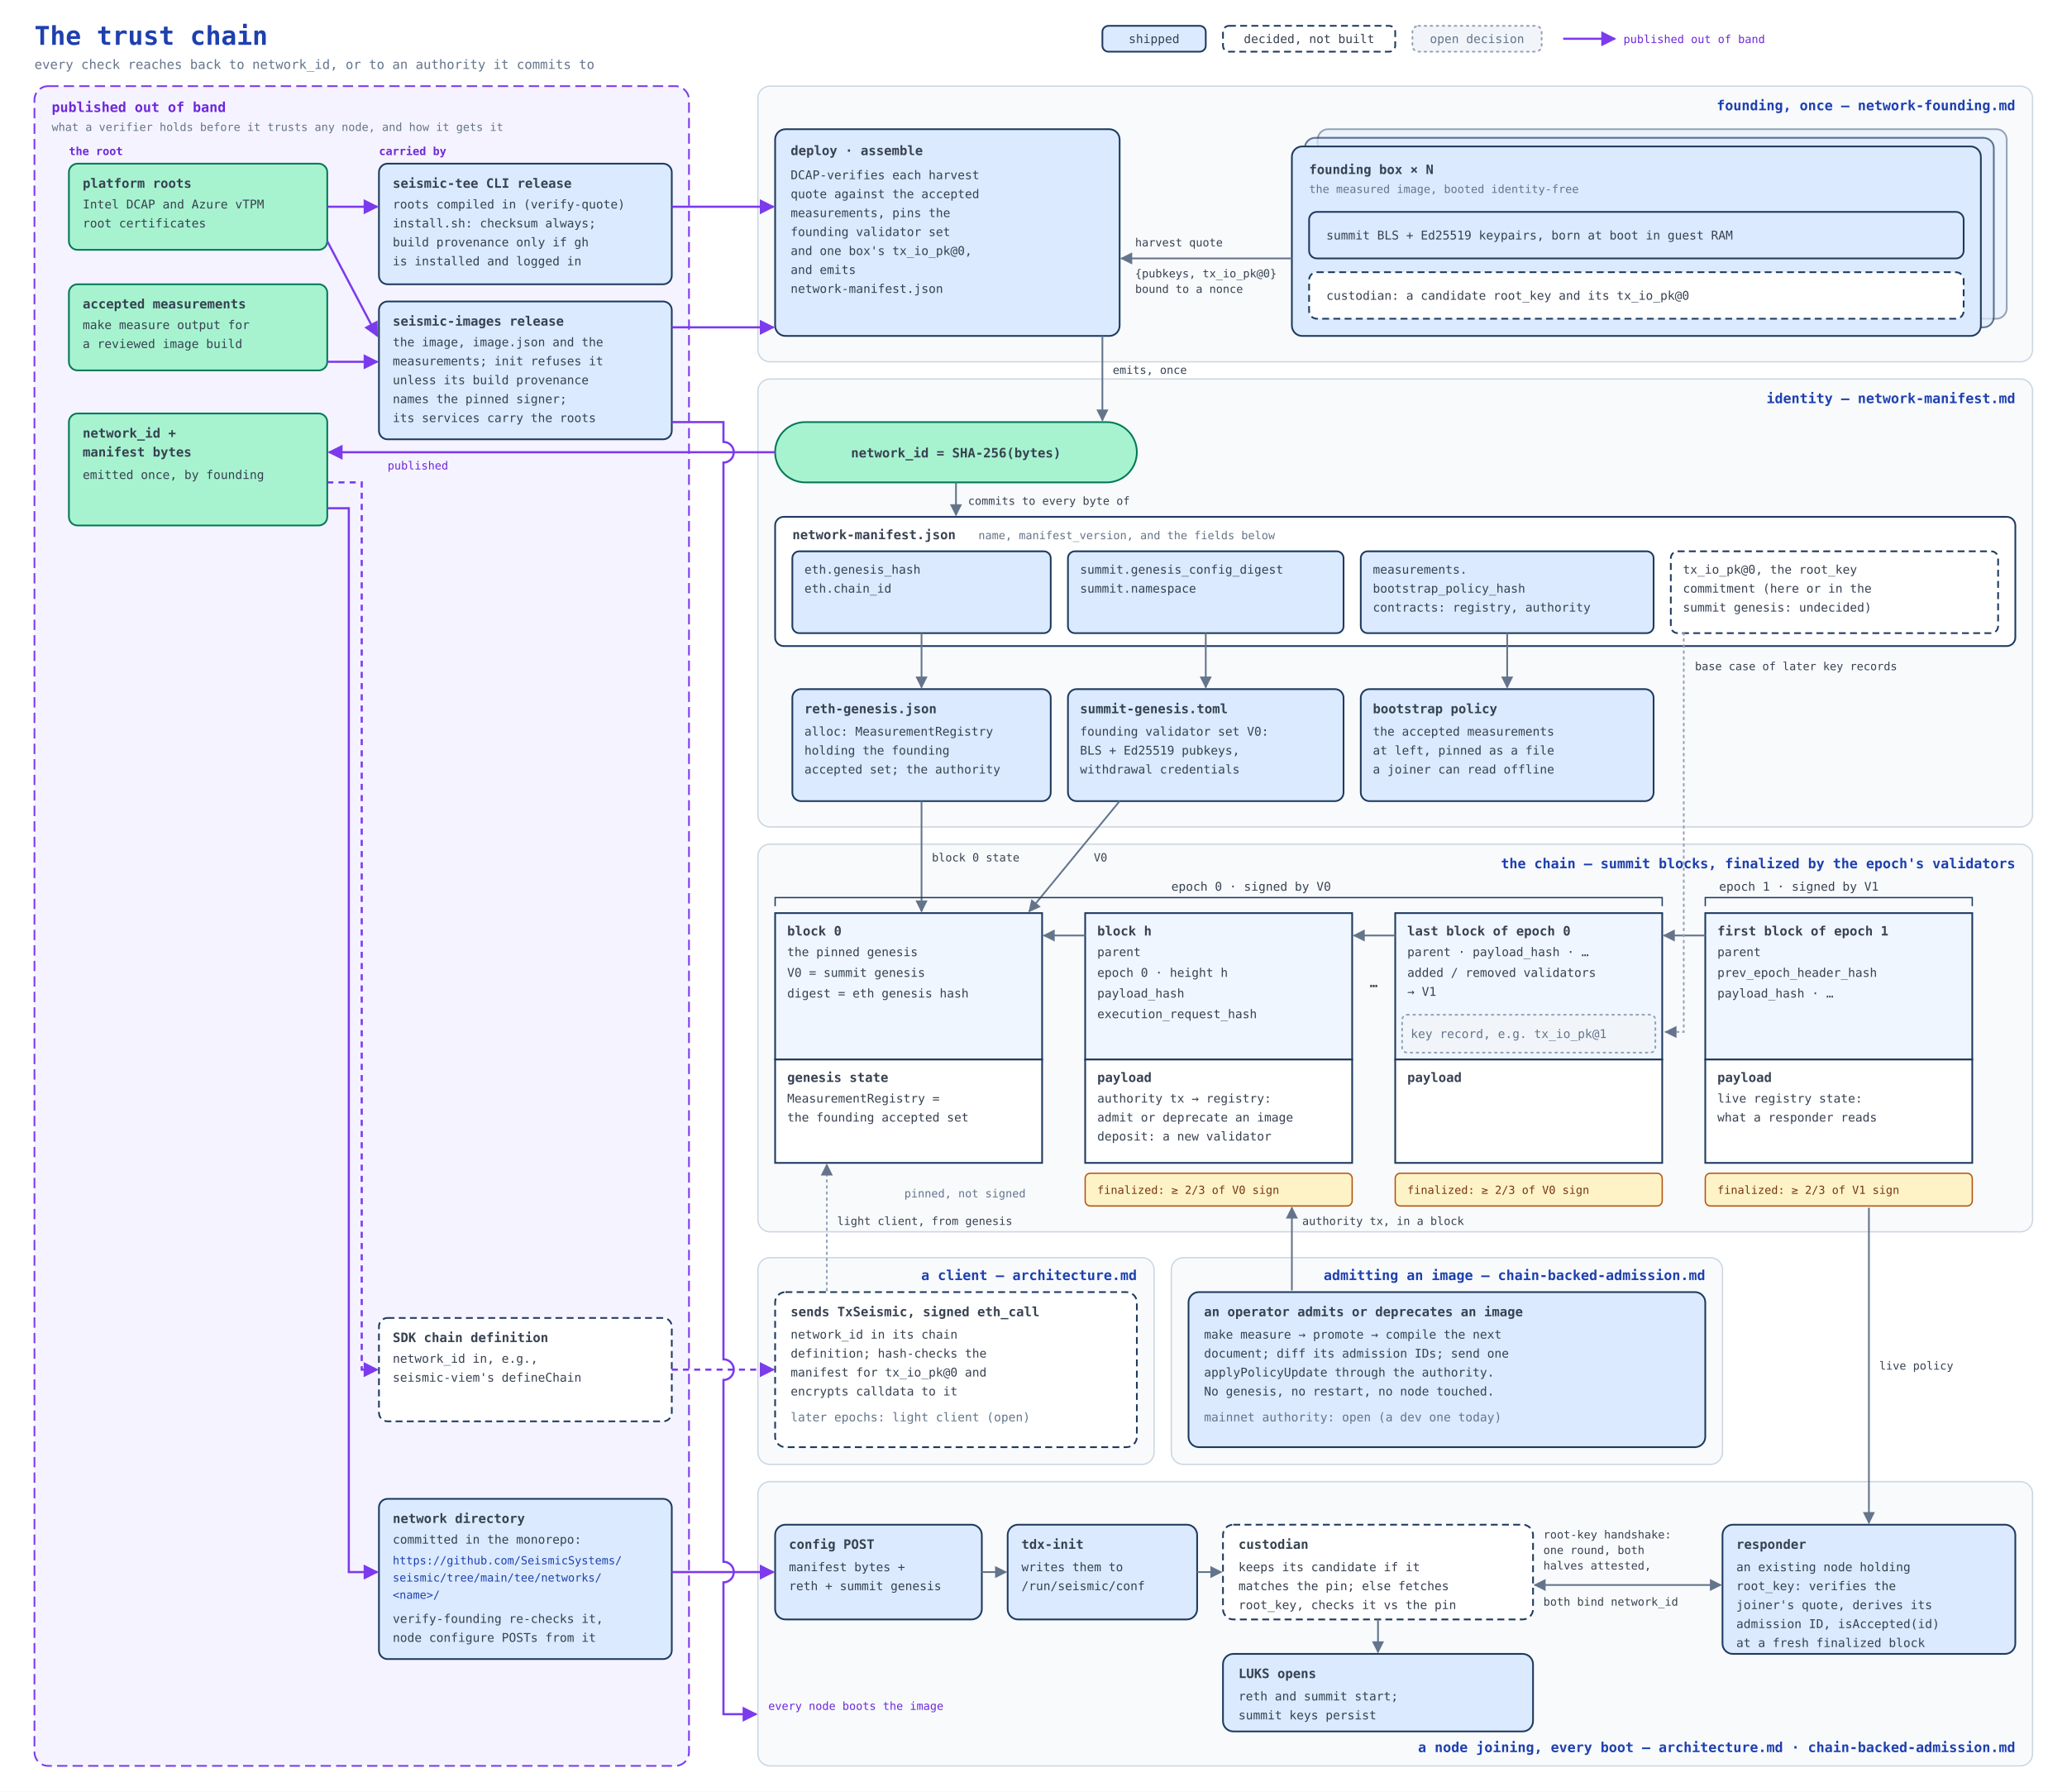
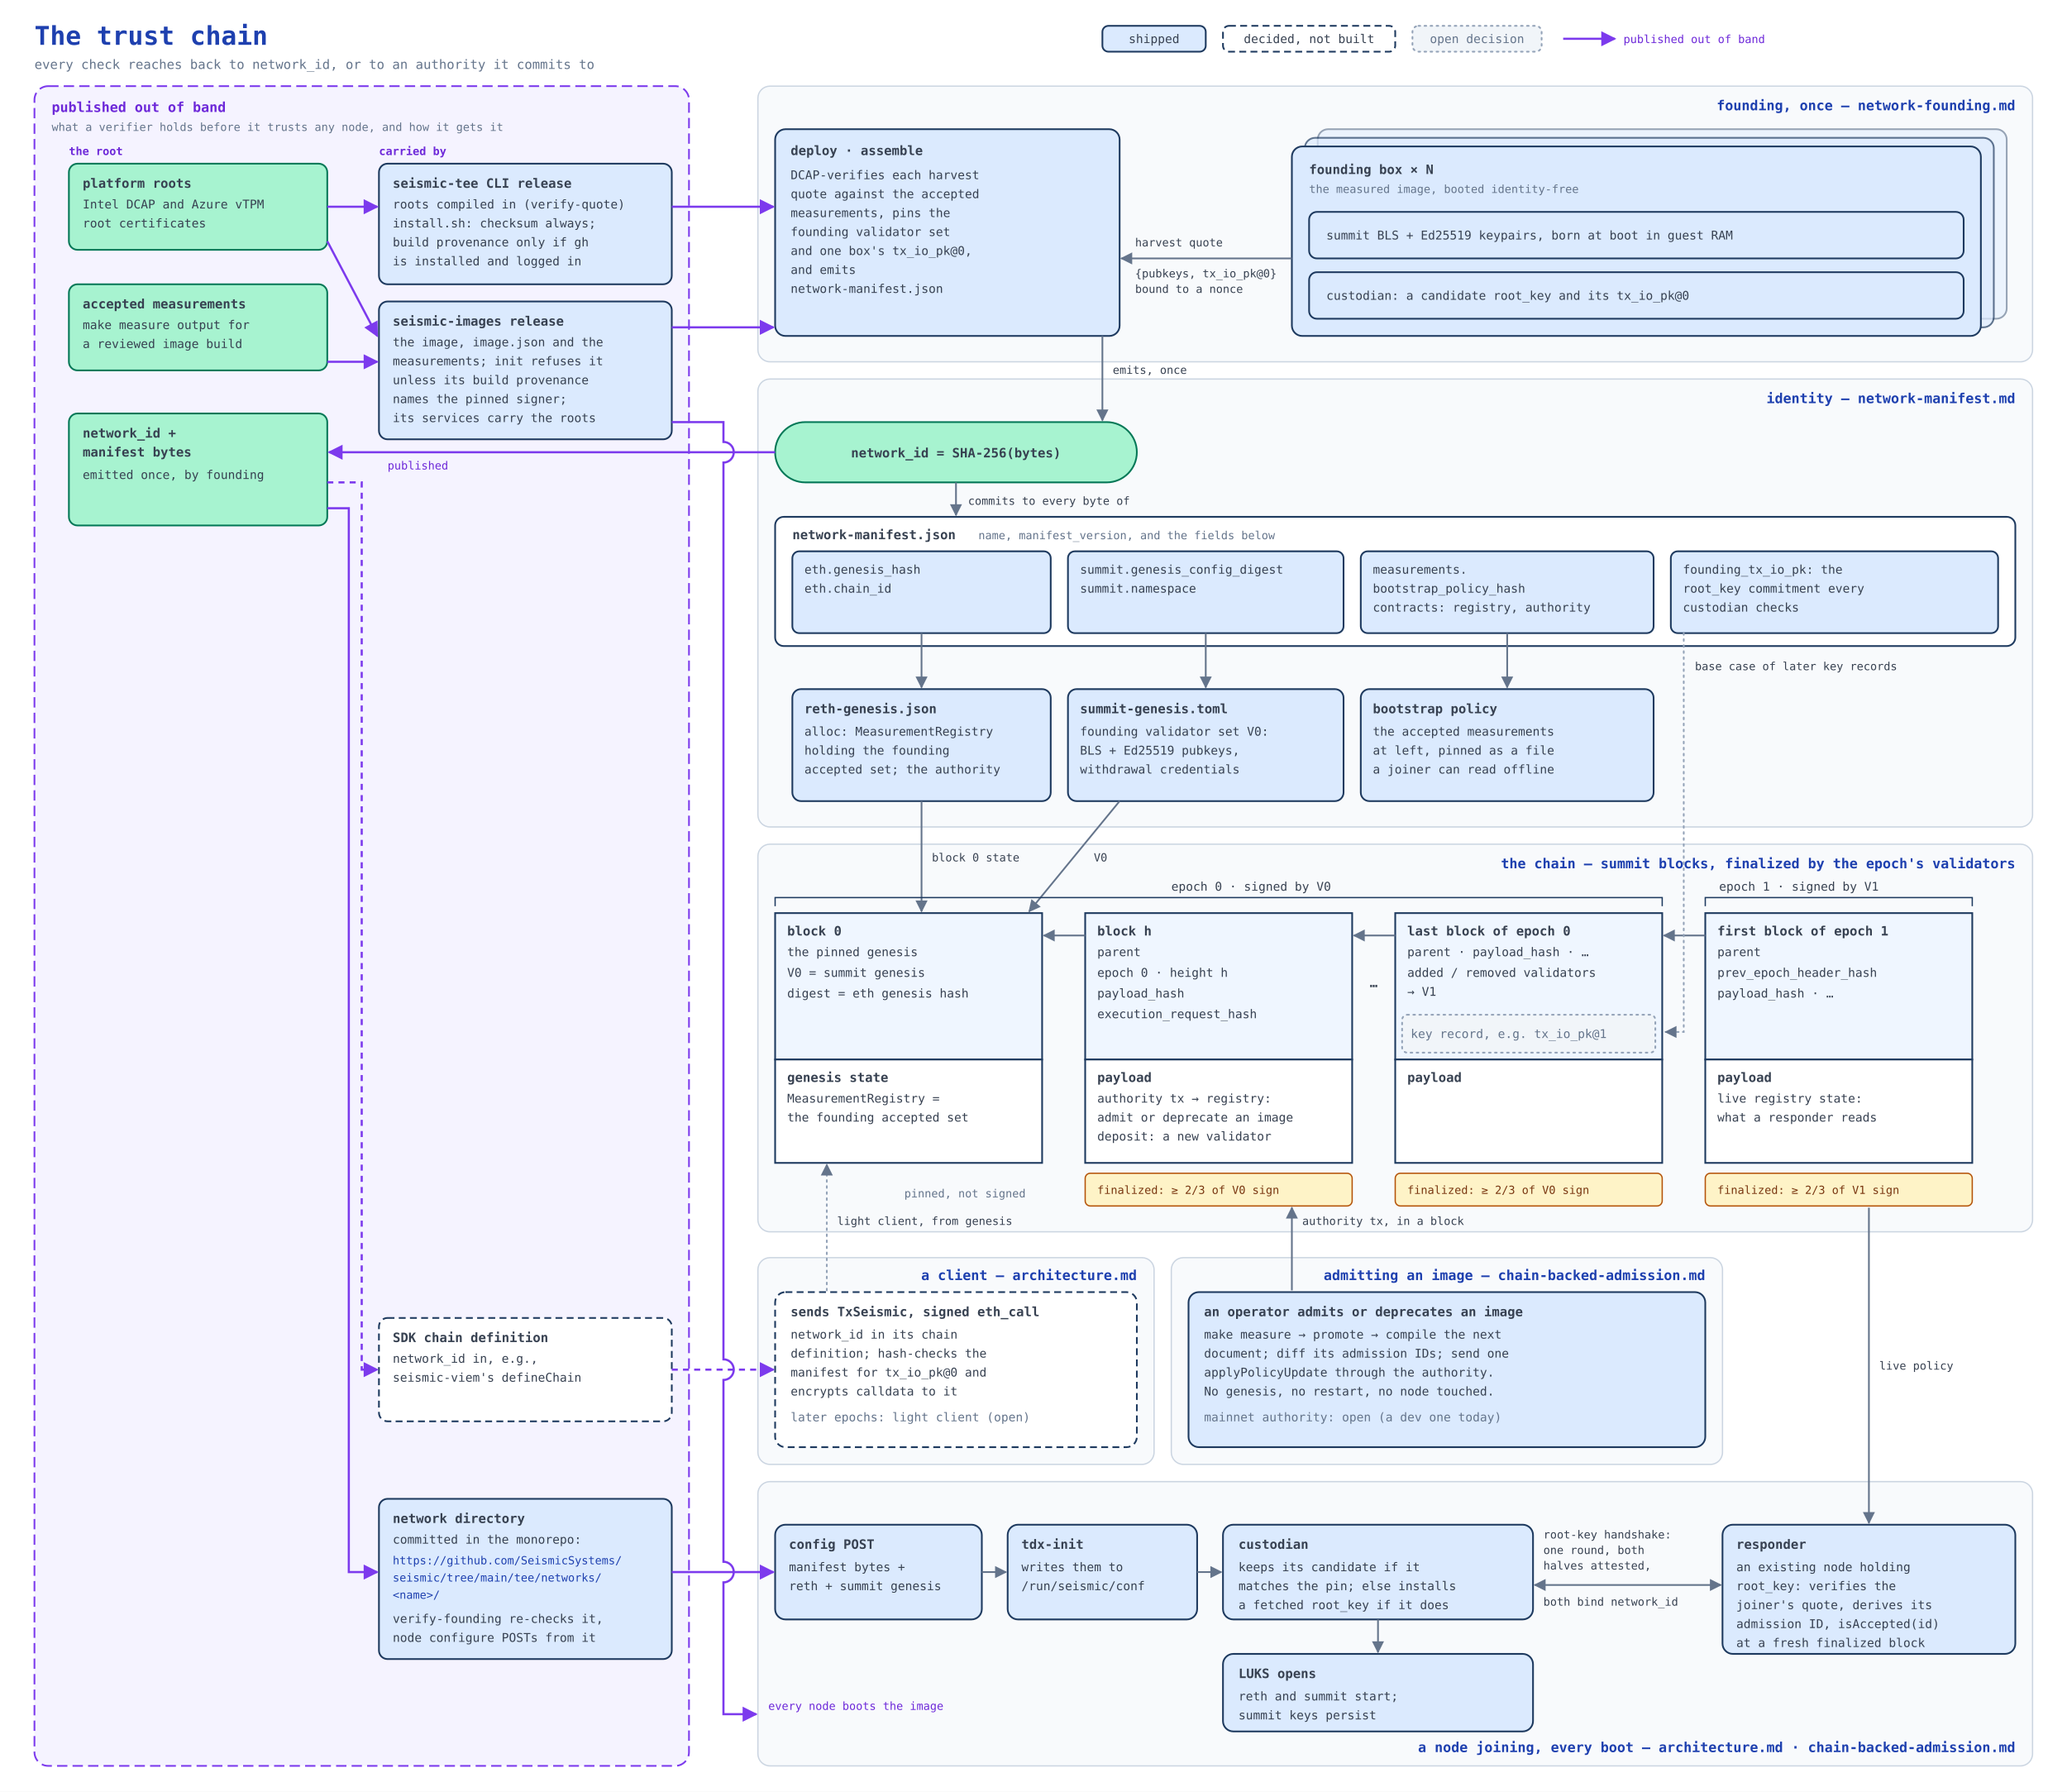
<svg xmlns="http://www.w3.org/2000/svg" viewBox="0 0 2400 2080" font-family="ui-monospace, SFMono-Regular, Menlo, Consolas, monospace">
  <style>
    text { fill: #374151; font-size: 14px; }
    .title    { font-size: 30px; font-weight: 700; fill: #1e40af; }
    .subtitle { font-size: 15px; fill: #64748b; }
    .b        { font-weight: 700; font-size: 15px; }
    .sub      { font-size: 13px; fill: #64748b; }
    .band &gt; rect  { fill: #f8fafc; stroke: #cbd5e1; stroke-width: 1.5; }
    .band &gt; text  { font-size: 16px; font-weight: 600; fill: #1e40af; text-anchor: end; }
    /* status of a mechanism: border style carries it */
    .shipped { fill: #dbeafe; stroke: #1e3a5f; stroke-width: 2; }
    .planned { fill: #ffffff; stroke: #1e3a5f; stroke-width: 2; stroke-dasharray: 8 5; }
    .open    { fill: #f1f5f9; stroke: #94a3b8; stroke-width: 2; stroke-dasharray: 2 5; stroke-linecap: round; }
    .open-text { fill: #64748b; }
    /* roots a verifier holds before it trusts any node */
    .root    { fill: #a7f3d0; stroke: #047857; stroke-width: 2; }
    .rail    { fill: #f5f3ff; stroke: #7c3aed; stroke-width: 2; stroke-dasharray: 12 6; }
    .rail-label { font-size: 16px; font-weight: 600; fill: #6d28d9; }
    .url       { font-size: 13px; fill: #1e40af; }
    .col-head  { font-size: 13px; font-weight: 600; fill: #6d28d9; }
    .oob     { stroke: #7c3aed; stroke-width: 2.5; fill: none; }
    .oob.planned-oob { stroke-dasharray: 7 6; }
    .oob-label { font-size: 13px; fill: #6d28d9; }
    /* the manifest drawn as a record */
    .doc     { fill: #ffffff; stroke: #1e3a5f; stroke-width: 2; }
    /* a summit block: header over payload, finality signatures underneath */
    .hdr     { fill: #eff6ff; stroke: #1e3a5f; stroke-width: 2; }
    .payload { fill: #ffffff; stroke: #1e3a5f; stroke-width: 2; }
    .cert    { fill: #fef3c7; stroke: #b45309; stroke-width: 1.5; }
    .cert-text { fill: #78350f; font-size: 13px; }
    .bracket { stroke: #1e3a5f; stroke-width: 1.5; fill: none; }
    .flow    { stroke: #64748b; stroke-width: 2; fill: none; }
    .flow.planned-flow { stroke-dasharray: 7 6; }
    .flow.open-flow { stroke: #94a3b8; stroke-dasharray: 2 5; stroke-linecap: round; }
    .flow-label { font-size: 13px; fill: #374151; }
  </style>
  <defs>
    <marker id="arrow" viewBox="0 0 10 10" refX="9" refY="5" markerWidth="7" markerHeight="7" orient="auto-start-reverse">
      <path d="M 0 0 L 10 5 L 0 10 z" fill="#64748b" />
    </marker>
    <marker id="arrow-oob" viewBox="0 0 10 10" refX="9" refY="5" markerWidth="7" markerHeight="7" orient="auto-start-reverse">
      <path d="M 0 0 L 10 5 L 0 10 z" fill="#7c3aed" />
    </marker>
  </defs>
  <rect width="2400" height="2080" fill="#ffffff" />
  <text class="title" x="40" y="52">The trust chain</text>
  <text class="subtitle" x="40" y="80">every check reaches back to network_id, or to an authority it commits to</text>
  <g transform="translate(400,0)">
    <rect class="shipped" x="880" y="30" width="120" height="30" rx="7" />
    <text x="940" y="50" text-anchor="middle">shipped</text>
    <rect class="planned" x="1020" y="30" width="200" height="30" rx="7" />
    <text x="1120" y="50" text-anchor="middle">decided, not built</text>
    <rect class="open" x="1240" y="30" width="150" height="30" rx="7" />
    <text class="open-text" x="1315" y="50" text-anchor="middle">open decision</text>
    <line class="oob" x1="1415" y1="45" x2="1475" y2="45" marker-end="url(#arrow-oob)" />
    <text class="oob-label" x="1485" y="50">published out of band</text>
    <g class="band">
      <rect x="480" y="100" width="1480" height="320" rx="14" />
      <text x="1940" y="128">founding, once — network-founding.md</text>
    </g>
    <g transform="translate(500,150)">
      <rect class="shipped" width="400" height="240" rx="12" />
      <text class="b" x="18" y="30">deploy · assemble</text>
      <text x="18" y="58">DCAP-verifies each harvest</text>
      <text x="18" y="80">quote against the accepted</text>
      <text x="18" y="102">measurements, pins the</text>
      <text x="18" y="124">founding validator set</text>
      <text x="18" y="146">and one box's tx_io_pk@0,</text>
      <text x="18" y="168">and emits</text>
      <text x="18" y="190">network-manifest.json</text>
    </g>
    <rect class="shipped" x="1130" y="150" width="800" height="220" rx="12" opacity="0.45" />
    <rect class="shipped" x="1115" y="160" width="800" height="220" rx="12" opacity="0.7" />
    <g transform="translate(1100,170)">
      <rect class="shipped" width="800" height="220" rx="12" />
      <text class="b" x="20" y="32">founding box × N</text>
      <text class="sub" x="20" y="54">the measured image, booted identity-free</text>
      <rect class="shipped" x="20" y="76" width="760" height="54" rx="9" fill="#ffffff" />
      <text x="40" y="108">summit BLS + Ed25519 keypairs, born at boot in guest RAM</text>
-       <rect class="planned" x="20" y="146" width="760" height="54" rx="9" />
+       <rect class="shipped" x="20" y="146" width="760" height="54" rx="9" fill="#ffffff" />
      <text x="40" y="178">custodian: a candidate root_key and its tx_io_pk@0</text>
    </g>
    <line class="flow" x1="1100" y1="300" x2="902" y2="300" marker-end="url(#arrow)" />
    <text class="flow-label" x="918" y="286">harvest quote</text>
    <text class="flow-label" x="918" y="322">{pubkeys, tx_io_pk@0}</text>
    <text class="flow-label" x="918" y="340">bound to a nonce</text>
    <g class="band">
      <rect x="480" y="440" width="1480" height="520" rx="14" />
      <text x="1940" y="468">identity — network-manifest.md</text>
    </g>
    <line class="flow" x1="880" y1="390" x2="880" y2="488" marker-end="url(#arrow)" />
    <text class="flow-label" x="892" y="434">emits, once</text>
    <g transform="translate(500,490)">
      <rect class="root" width="420" height="70" rx="35" />
      <text class="b" x="210" y="41" text-anchor="middle">network_id = SHA-256(bytes)</text>
    </g>
    <line class="flow" x1="710" y1="560" x2="710" y2="598" marker-end="url(#arrow)" />
    <text class="flow-label" x="724" y="586">commits to every byte of</text>
    <g transform="translate(500,600)">
      <rect class="doc" width="1440" height="150" rx="10" />
      <text class="b" x="20" y="26">network-manifest.json</text>
      <text class="sub" x="236" y="26">name, manifest_version, and the fields below</text>
    </g>
    <g transform="translate(520,640)">
      <rect class="shipped" width="300" height="95" rx="8" />
      <text x="14" y="26">eth.genesis_hash</text>
      <text x="14" y="48">eth.chain_id</text>
    </g>
    <g transform="translate(840,640)">
      <rect class="shipped" width="320" height="95" rx="8" />
      <text x="14" y="26">summit.genesis_config_digest</text>
      <text x="14" y="48">summit.namespace</text>
    </g>
    <g transform="translate(1180,640)">
      <rect class="shipped" width="340" height="95" rx="8" />
      <text x="14" y="26">measurements.</text>
      <text x="14" y="48">  bootstrap_policy_hash</text>
      <text x="14" y="70">contracts: registry, authority</text>
    </g>
    <g transform="translate(1540,640)">
-       <rect class="planned" width="380" height="95" rx="8" />
-       <text x="14" y="26">tx_io_pk@0, the root_key</text>
-       <text x="14" y="48">commitment (here or in the</text>
-       <text x="14" y="70">summit genesis: undecided)</text>
+       <rect class="shipped" width="380" height="95" rx="8" />
+       <text x="14" y="26">founding_tx_io_pk: the</text>
+       <text x="14" y="48">root_key commitment every</text>
+       <text x="14" y="70">custodian checks</text>
    </g>
    <line class="flow" x1="670" y1="735" x2="670" y2="798" marker-end="url(#arrow)" />
    <line class="flow" x1="1000" y1="735" x2="1000" y2="798" marker-end="url(#arrow)" />
    <line class="flow" x1="1350" y1="735" x2="1350" y2="798" marker-end="url(#arrow)" />
    <g transform="translate(520,800)">
      <rect class="shipped" width="300" height="130" rx="10" />
      <text class="b" x="14" y="28">reth-genesis.json</text>
      <text x="14" y="54">alloc: MeasurementRegistry</text>
      <text x="14" y="76">holding the founding</text>
      <text x="14" y="98">accepted set; the authority</text>
    </g>
    <g transform="translate(840,800)">
      <rect class="shipped" width="320" height="130" rx="10" />
      <text class="b" x="14" y="28">summit-genesis.toml</text>
      <text x="14" y="54">founding validator set V0:</text>
      <text x="14" y="76">BLS + Ed25519 pubkeys,</text>
      <text x="14" y="98">withdrawal credentials</text>
    </g>
    <g transform="translate(1180,800)">
      <rect class="shipped" width="340" height="130" rx="10" />
      <text class="b" x="14" y="28">bootstrap policy</text>
      <text x="14" y="54">the accepted measurements</text>
      <text x="14" y="76">at left, pinned as a file</text>
      <text x="14" y="98">a joiner can read offline</text>
    </g>
    <g class="band">
      <rect x="480" y="980" width="1480" height="450" rx="14" />
      <text x="1940" y="1008">the chain — summit blocks, finalized by the epoch's validators</text>
    </g>
    <line class="flow" x1="670" y1="930" x2="670" y2="1058" marker-end="url(#arrow)" />
    <text class="flow-label" x="682" y="1000">block 0 state</text>
    <line class="flow" x1="900" y1="930" x2="795" y2="1058" marker-end="url(#arrow)" />
    <text class="flow-label" x="870" y="1000">V0</text>
    <path class="bracket" d="M 500 1052 V 1042 H 1530 V 1052" />
    <text x="960" y="1034">epoch 0 · signed by V0</text>
    <path class="bracket" d="M 1580 1052 V 1042 H 1890 V 1052" />
    <text x="1596" y="1034">epoch 1 · signed by V1</text>
    <g transform="translate(500,1060)">
      <rect class="hdr" width="310" height="170" />
      <text class="b" x="14" y="26">block 0</text>
      <text x="14" y="50">the pinned genesis</text>
      <text x="14" y="74">V0 = summit genesis</text>
      <text x="14" y="98">digest = eth genesis hash</text>
      <rect class="payload" y="170" width="310" height="120" />
      <text class="b" x="14" y="196">genesis state</text>
      <text x="14" y="220">MeasurementRegistry =</text>
      <text x="14" y="242">the founding accepted set</text>
      <text class="sub" x="150" y="330">pinned, not signed</text>
    </g>
    <g transform="translate(860,1060)">
      <rect class="hdr" width="310" height="170" />
      <text class="b" x="14" y="26">block h</text>
      <text x="14" y="50">parent</text>
      <text x="14" y="74">epoch 0 · height h</text>
      <text x="14" y="98">payload_hash</text>
      <text x="14" y="122">execution_request_hash</text>
      <rect class="payload" y="170" width="310" height="120" />
      <text class="b" x="14" y="196">payload</text>
      <text x="14" y="220">authority tx → registry:</text>
      <text x="14" y="242">admit or deprecate an image</text>
      <text x="14" y="264">deposit: a new validator</text>
      <rect class="cert" y="302" width="310" height="38" rx="6" />
      <text class="cert-text" x="14" y="326">finalized: ≥ 2/3 of V0 sign</text>
    </g>
    <text class="b" x="1195" y="1146" text-anchor="middle">…</text>
    <g transform="translate(1220,1060)">
      <rect class="hdr" width="310" height="170" />
      <text class="b" x="14" y="26">last block of epoch 0</text>
      <text x="14" y="50">parent · payload_hash · …</text>
      <text x="14" y="74">added / removed validators</text>
      <text x="14" y="96">  → V1</text>
      <rect class="open" x="8" y="118" width="294" height="44" rx="6" />
      <text class="open-text" x="18" y="145">key record, e.g. tx_io_pk@1</text>
      <rect class="payload" y="170" width="310" height="120" />
      <text class="b" x="14" y="196">payload</text>
      <rect class="cert" y="302" width="310" height="38" rx="6" />
      <text class="cert-text" x="14" y="326">finalized: ≥ 2/3 of V0 sign</text>
    </g>
    <g transform="translate(1580,1060)">
      <rect class="hdr" width="310" height="170" />
      <text class="b" x="14" y="26">first block of epoch 1</text>
      <text x="14" y="50">parent</text>
      <text x="14" y="74">prev_epoch_header_hash</text>
      <text x="14" y="98">payload_hash · …</text>
      <rect class="payload" y="170" width="310" height="120" />
      <text class="b" x="14" y="196">payload</text>
      <text x="14" y="220">live registry state:</text>
      <text x="14" y="242">what a responder reads</text>
      <rect class="cert" y="302" width="310" height="38" rx="6" />
      <text class="cert-text" x="14" y="326">finalized: ≥ 2/3 of V1 sign</text>
    </g>
    <line class="flow" x1="860" y1="1086" x2="812" y2="1086" marker-end="url(#arrow)" />
    <line class="flow" x1="1220" y1="1086" x2="1172" y2="1086" marker-end="url(#arrow)" />
    <line class="flow" x1="1580" y1="1086" x2="1532" y2="1086" marker-end="url(#arrow)" />
    <g class="band">
      <rect x="480" y="1460" width="460" height="240" rx="14" />
      <text x="920" y="1486">a client — architecture.md</text>
    </g>
    <g transform="translate(500,1500)">
      <rect class="planned" width="420" height="180" rx="12" />
      <text class="b" x="18" y="28">sends TxSeismic, signed eth_call</text>
      <text x="18" y="54">network_id in its chain</text>
      <text x="18" y="76">definition; hash-checks the</text>
      <text x="18" y="98">manifest for tx_io_pk@0 and</text>
      <text x="18" y="120">encrypts calldata to it</text>
      <text class="open-text" x="18" y="150">later epochs: light client (open)</text>
    </g>
    <g class="band">
      <rect x="960" y="1460" width="640" height="240" rx="14" />
      <text x="1580" y="1486">admitting an image — chain-backed-admission.md</text>
    </g>
    <g transform="translate(980,1500)">
      <rect class="shipped" width="600" height="180" rx="12" />
      <text class="b" x="18" y="28">an operator admits or deprecates an image</text>
      <text x="18" y="54">make measure → promote → compile the next</text>
      <text x="18" y="76">document; diff its admission IDs; send one</text>
      <text x="18" y="98">applyPolicyUpdate through the authority.</text>
      <text x="18" y="120">No genesis, no restart, no node touched.</text>
      <text class="open-text" x="18" y="150">mainnet authority: open (a dev one today)</text>
    </g>
    <g class="band">
      <rect x="480" y="1720" width="1480" height="330" rx="14" />
      <text x="1940" y="2034">a node joining, every boot — architecture.md · chain-backed-admission.md</text>
    </g>
    <g transform="translate(500,1770)">
      <rect class="shipped" width="240" height="110" rx="12" />
      <text class="b" x="16" y="28">config POST</text>
      <text x="16" y="54">manifest bytes +</text>
      <text x="16" y="76">reth + summit genesis</text>
    </g>
    <g transform="translate(770,1770)">
      <rect class="shipped" width="220" height="110" rx="12" />
      <text class="b" x="16" y="28">tdx-init</text>
      <text x="16" y="54">writes them to</text>
      <text x="16" y="76">/run/seismic/conf</text>
    </g>
    <g transform="translate(1020,1770)">
-       <rect class="planned" width="360" height="110" rx="12" />
+       <rect class="shipped" width="360" height="110" rx="12" />
      <text class="b" x="18" y="28">custodian</text>
      <text x="18" y="54">keeps its candidate if it</text>
-       <text x="18" y="76">matches the pin; else fetches</text>
-       <text x="18" y="98">root_key, checks it vs the pin</text>
+       <text x="18" y="76">matches the pin; else installs</text>
+       <text x="18" y="98">a fetched root_key if it does</text>
    </g>
    <g transform="translate(1020,1920)">
      <rect class="shipped" width="360" height="90" rx="12" />
      <text class="b" x="18" y="28">LUKS opens</text>
      <text x="18" y="54">reth and summit start;</text>
      <text x="18" y="76">summit keys persist</text>
    </g>
    <g transform="translate(1600,1770)">
      <rect class="shipped" width="340" height="150" rx="12" />
      <text class="b" x="16" y="28">responder</text>
      <text x="16" y="54">an existing node holding</text>
      <text x="16" y="76">root_key: verifies the</text>
      <text x="16" y="98">joiner's quote, derives its</text>
      <text x="16" y="120">admission ID, isAccepted(id)</text>
      <text x="16" y="142">at a fresh finalized block</text>
    </g>
    <line class="flow" x1="740" y1="1825" x2="768" y2="1825" marker-end="url(#arrow)" />
    <line class="flow" x1="990" y1="1825" x2="1018" y2="1825" marker-end="url(#arrow)" />
    <line class="flow" x1="1200" y1="1880" x2="1200" y2="1918" marker-end="url(#arrow)" />
    <line class="flow" x1="1382" y1="1840" x2="1598" y2="1840" marker-start="url(#arrow)" marker-end="url(#arrow)" />
    <text class="flow-label" x="1392" y="1786">root-key handshake:</text>
    <text class="flow-label" x="1392" y="1804">one round, both</text>
    <text class="flow-label" x="1392" y="1822">halves attested,</text>
    <text class="flow-label" x="1392" y="1864">both bind network_id</text>
    <line class="flow open-flow" x1="560" y1="1498" x2="560" y2="1352" marker-end="url(#arrow)" />
    <text class="flow-label" x="572" y="1422">light client, from genesis</text>
    <line class="flow" x1="1100" y1="1498" x2="1100" y2="1402" marker-end="url(#arrow)" />
    <text class="flow-label" x="1112" y="1422">authority tx, in a block</text>
    <line class="flow" x1="1770" y1="1402" x2="1770" y2="1768" marker-end="url(#arrow)" />
    <text class="flow-label" x="1782" y="1590">live policy</text>
    <path class="flow open-flow" d="M 1555 735 V 1198 H 1534" marker-end="url(#arrow)" />
    <text class="flow-label" x="1568" y="778">base case of later key records</text>
  </g>
  <rect class="rail" x="40" y="100" width="760" height="1950" rx="16" />
  <text class="rail-label" x="60" y="130">published out of band</text>
  <text class="sub" x="60" y="152">what a verifier holds before it trusts any node, and how it gets it</text>
  <text class="col-head" x="80" y="180">the root</text>
  <text class="col-head" x="440" y="180">carried by</text>
  <g transform="translate(80,190)">
    <rect class="root" width="300" height="100" rx="10" />
    <text class="b" x="16" y="28">platform roots</text>
    <text x="16" y="52">Intel DCAP and Azure vTPM</text>
    <text x="16" y="74">root certificates</text>
  </g>
  <g transform="translate(80,330)">
    <rect class="root" width="300" height="100" rx="10" />
    <text class="b" x="16" y="28">accepted measurements</text>
    <text x="16" y="52">make measure output for</text>
    <text x="16" y="74">a reviewed image build</text>
  </g>
  <g transform="translate(80,480)">
    <rect class="root" width="300" height="130" rx="10" />
    <text class="b" x="16" y="28">network_id +</text>
    <text class="b" x="16" y="50">manifest bytes</text>
    <text x="16" y="76">emitted once, by founding</text>
  </g>
  <g transform="translate(440,190)">
    <rect class="shipped" width="340" height="140" rx="10" />
    <text class="b" x="16" y="28">seismic-tee CLI release</text>
    <text x="16" y="52">roots compiled in (verify-quote)</text>
    <text x="16" y="74">install.sh: checksum always;</text>
    <text x="16" y="96">build provenance only if gh</text>
    <text x="16" y="118">is installed and logged in</text>
  </g>
  <g transform="translate(440,350)">
    <rect class="shipped" width="340" height="160" rx="10" />
    <text class="b" x="16" y="28">seismic-images release</text>
    <text x="16" y="52">the image, image.json and the</text>
    <text x="16" y="74">measurements; init refuses it</text>
    <text x="16" y="96">unless its build provenance</text>
    <text x="16" y="118">names the pinned signer;</text>
    <text x="16" y="140">its services carry the roots</text>
  </g>
  <g transform="translate(440,1530)">
    <rect class="planned" width="340" height="120" rx="10" />
    <text class="b" x="16" y="28">SDK chain definition</text>
    <text x="16" y="52">network_id in, e.g.,</text>
    <text x="16" y="74">seismic-viem's defineChain</text>
  </g>
  <g transform="translate(440,1740)">
    <rect class="shipped" width="340" height="186" rx="10" />
    <text class="b" x="16" y="28">network directory</text>
    <text x="16" y="52">committed in the monorepo:</text>
    <text class="url" x="16" y="76">https://github.com/SeismicSystems/</text>
    <text class="url" x="16" y="96">seismic/tree/main/tee/networks/</text>
    <text class="url" x="16" y="116">&lt;name&gt;/</text>
    <text x="16" y="144">verify-founding re-checks it,</text>
    <text x="16" y="166">node configure POSTs from it</text>
  </g>
  <line class="oob" x1="380" y1="240" x2="438" y2="240" marker-end="url(#arrow-oob)" />
  <line class="oob" x1="380" y1="280" x2="438" y2="390" marker-end="url(#arrow-oob)" />
  <line class="oob" x1="380" y1="420" x2="438" y2="420" marker-end="url(#arrow-oob)" />
  <path class="oob planned-oob" d="M 380 560 H 420 V 1590 H 438" marker-end="url(#arrow-oob)" />
  <path class="oob" d="M 380 590 H 405 V 1825 H 438" marker-end="url(#arrow-oob)" />
  <line class="oob" x1="900" y1="525" x2="382" y2="525" marker-end="url(#arrow-oob)" />
  <text class="oob-label" x="450" y="545">published</text>
  <line class="oob" x1="780" y1="240" x2="898" y2="240" marker-end="url(#arrow-oob)" />
  <line class="oob" x1="780" y1="380" x2="898" y2="380" marker-end="url(#arrow-oob)" />
  <line class="oob planned-oob" x1="780" y1="1590" x2="898" y2="1590" marker-end="url(#arrow-oob)" />
  <line class="oob" x1="780" y1="1825" x2="898" y2="1825" marker-end="url(#arrow-oob)" />
  <path class="oob" d="M 780 490 H 840 V 513 a 12 12 0 0 1 0 24 V 1578 a 12 12 0 0 1 0 24 V 1813 a 12 12 0 0 1 0 24 V 1990 H 878" marker-end="url(#arrow-oob)" />
  <text class="oob-label" x="892" y="1985">every node boots the image</text>
</svg>
